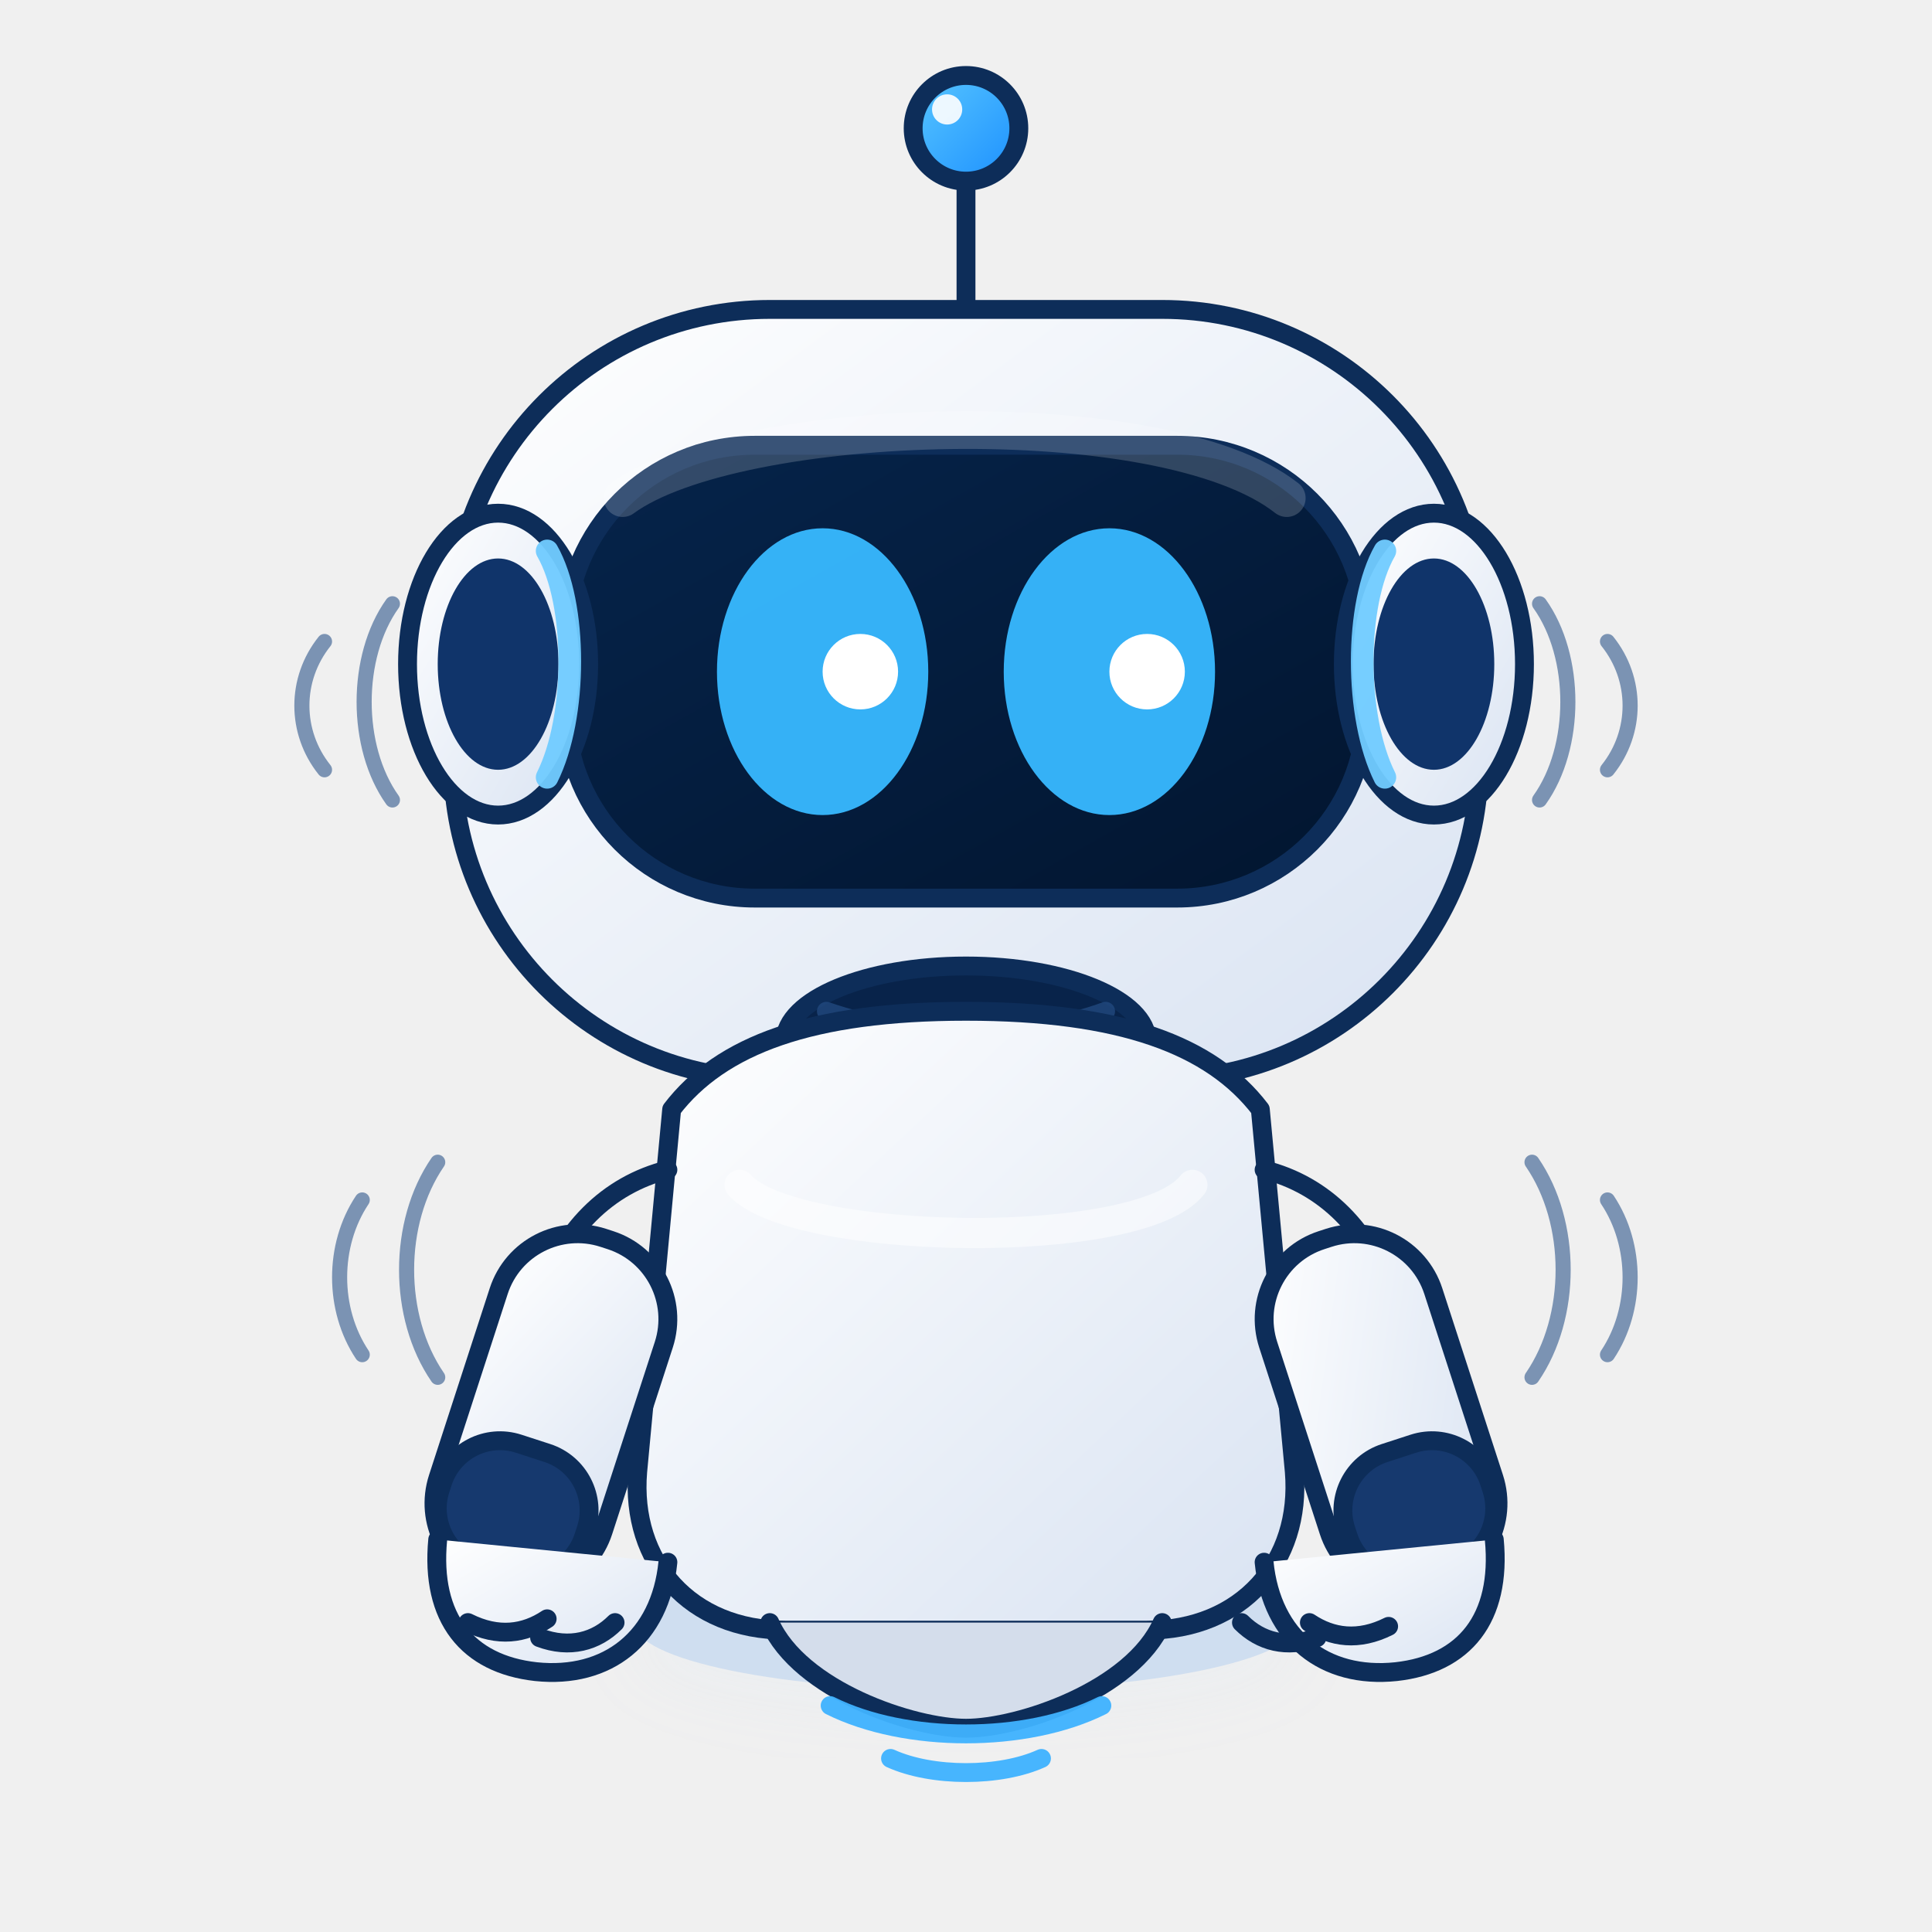
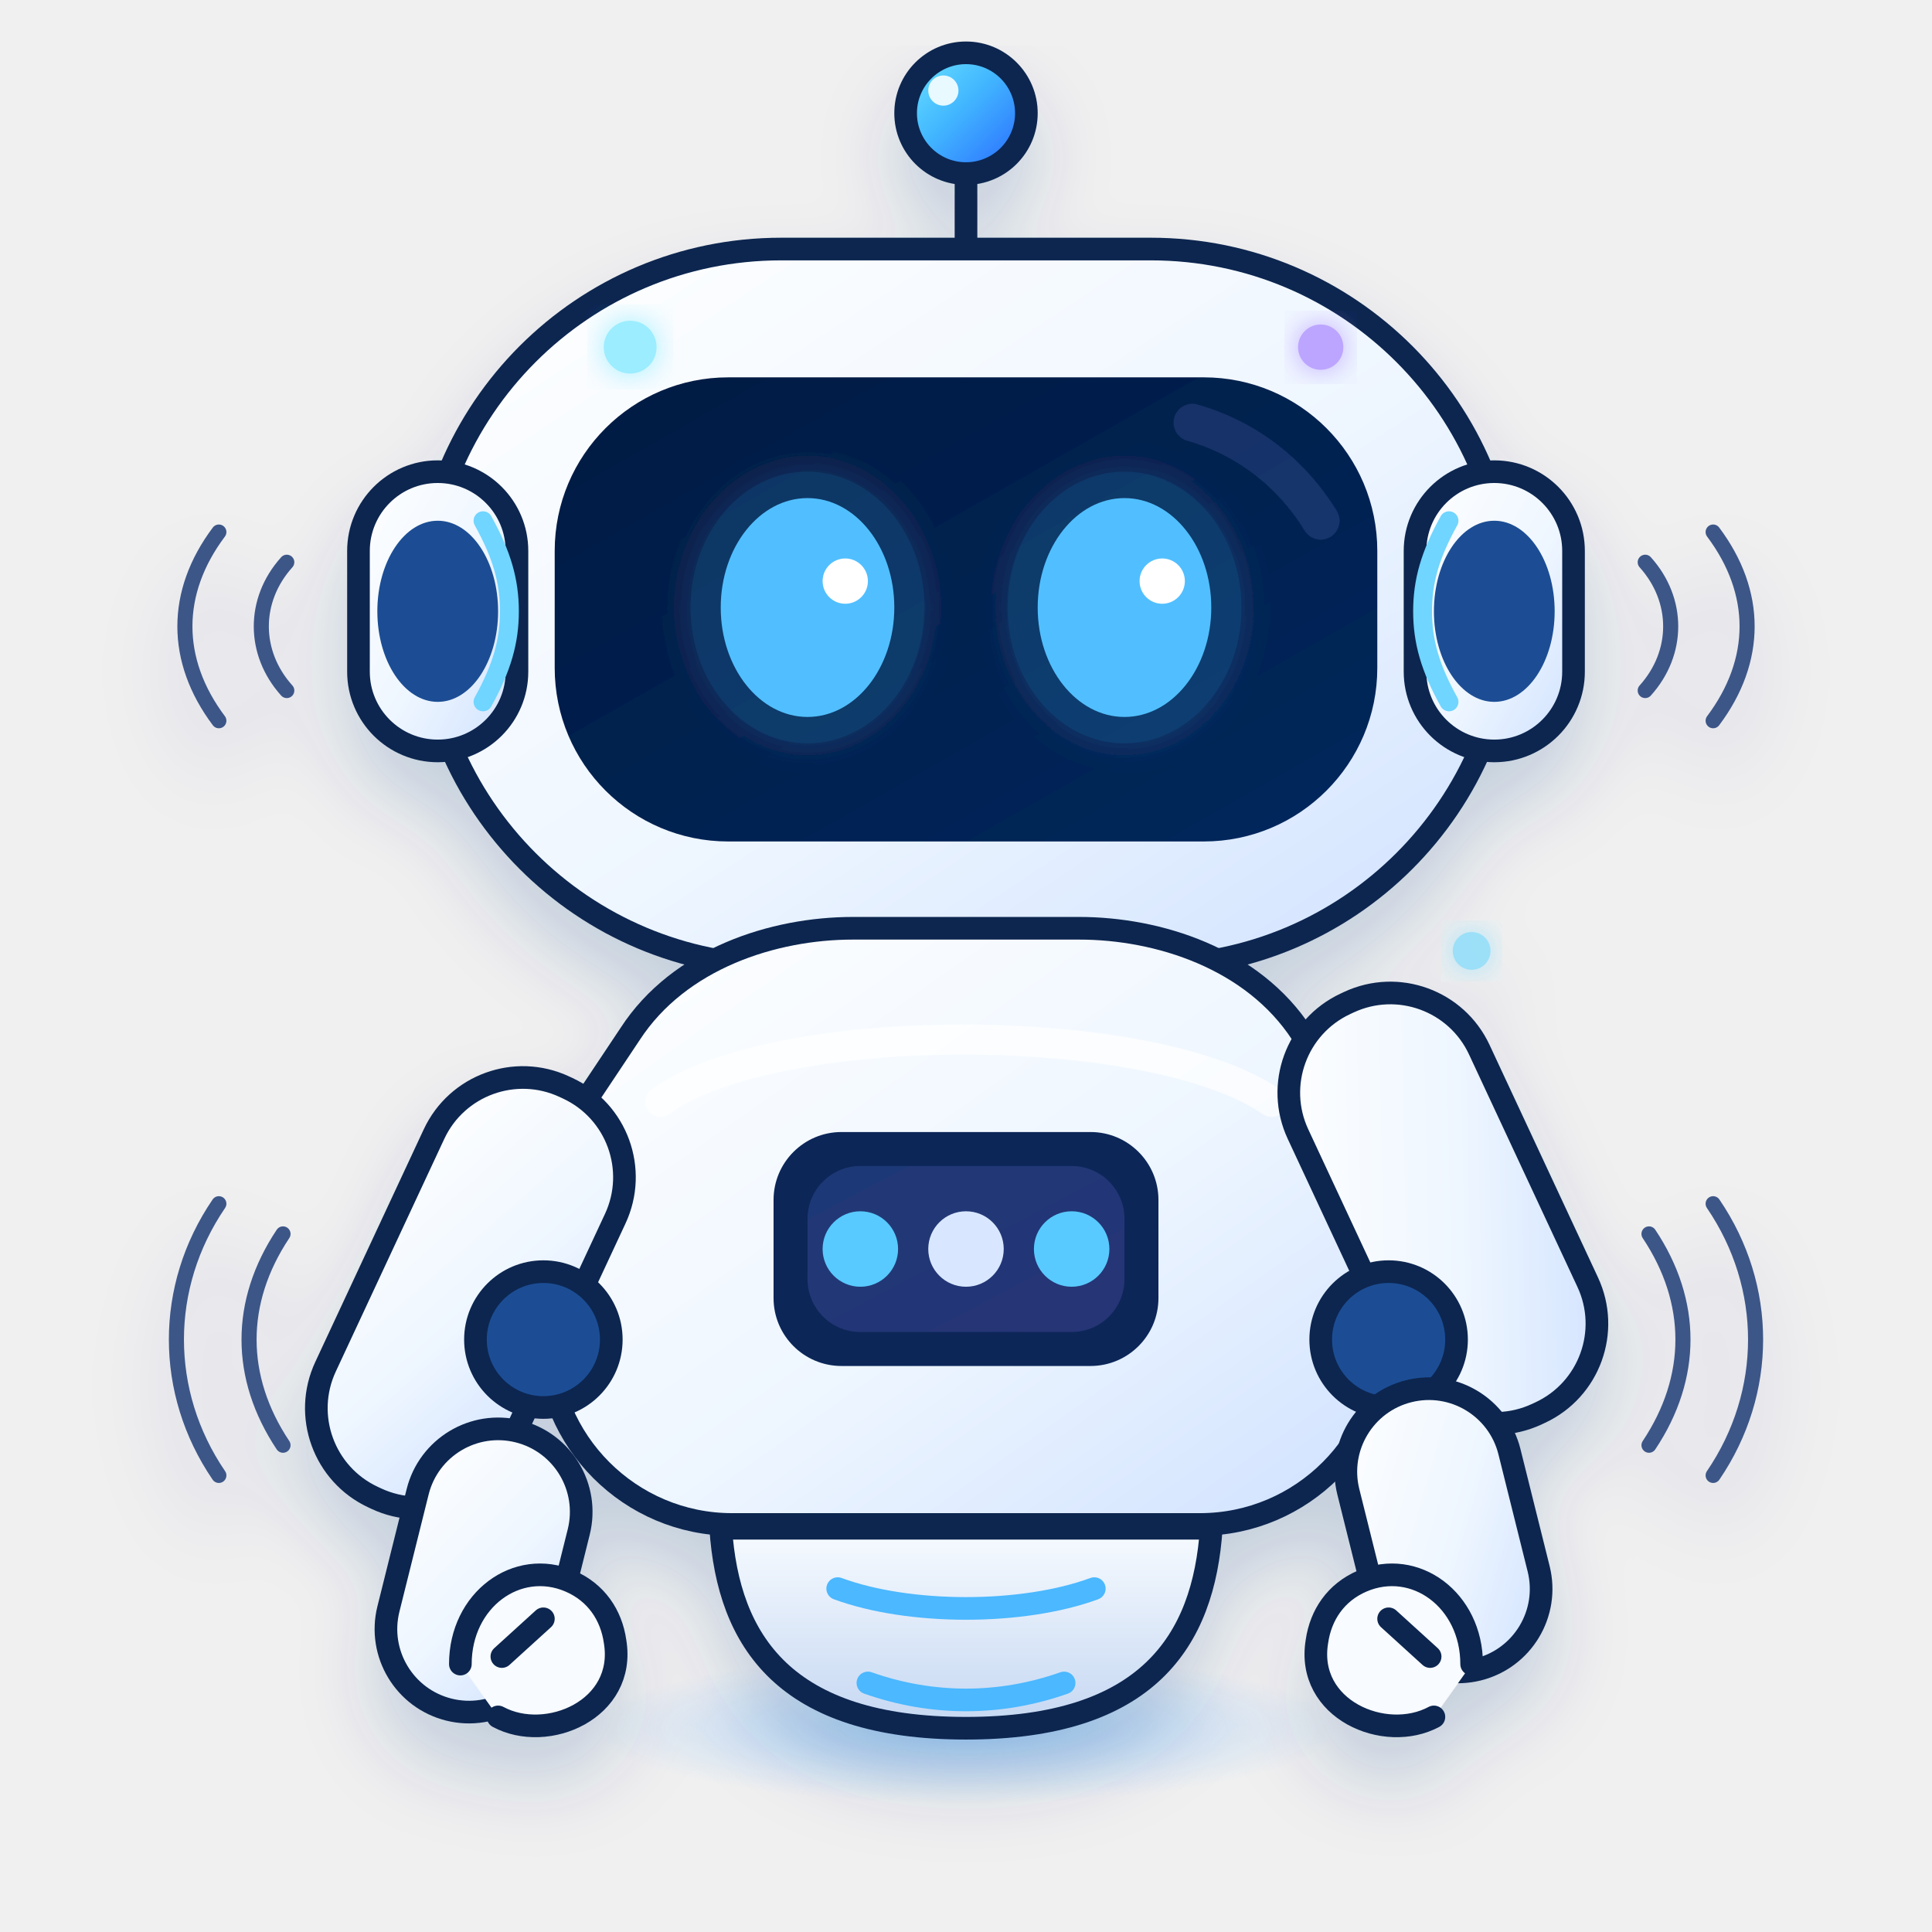
- <svg xmlns="http://www.w3.org/2000/svg" viewBox="0 0 512 512" width="512" height="512" role="img" aria-label="Animated AI robot thinking">
+ <svg xmlns="http://www.w3.org/2000/svg" width="512" height="512" viewBox="0 0 512 512" role="img" aria-label="Animated colorful AI robot thinking, moving eyes side to side and scratching its head">
  <defs>
    <linearGradient id="bodyGrad" x1="0" y1="0" x2="1" y2="1">
      <stop offset="0%" stop-color="#ffffff" />
-       <stop offset="100%" stop-color="#d9e3f2" />
+       <stop offset="55%" stop-color="#eef6ff" />
+       <stop offset="100%" stop-color="#cfe1ff" />
+     </linearGradient>
+     <linearGradient id="bodyShade" x1="0" y1="0" x2="0" y2="1">
+       <stop offset="0%" stop-color="#f7fbff" />
+       <stop offset="100%" stop-color="#c5d7f2" />
+     </linearGradient>
+     <linearGradient id="visorGrad" x1="0" y1="0" x2="1" y2="1">
+       <stop offset="0%" stop-color="#061a42" />
+       <stop offset="100%" stop-color="#03285d" />
    </linearGradient>
    <linearGradient id="blueGrad" x1="0" y1="0" x2="1" y2="1">
-       <stop offset="0%" stop-color="#59c7ff" />
-       <stop offset="100%" stop-color="#1b8fff" />
-     </linearGradient>
-     <linearGradient id="screenGrad" x1="0" y1="0" x2="1" y2="1">
-       <stop offset="0%" stop-color="#06244b" />
-       <stop offset="100%" stop-color="#02152f" />
-     </linearGradient>
-     <filter id="shadow" x="-50%" y="-50%" width="200%" height="200%">
-       <feGaussianBlur in="SourceAlpha" stdDeviation="8" />
-       <feOffset dx="0" dy="6" />
-       <feColorMatrix type="matrix" values="0 0 0 0 0.36 0 0 0 0 0.61 0 0 0 0 0.92 0 0 0 0.25 0" />
-       <feBlend in="SourceGraphic" />
+       <stop offset="0%" stop-color="#6ee7ff" />
+       <stop offset="45%" stop-color="#42b7ff" />
+       <stop offset="100%" stop-color="#2763ff" />
+     </linearGradient>
+     <linearGradient id="purpleGrad" x1="0" y1="0" x2="1" y2="1">
+       <stop offset="0%" stop-color="#7f8cff" />
+       <stop offset="100%" stop-color="#b46dff" />
+     </linearGradient>
+     <radialGradient id="shadowGrad" cx="50%" cy="50%" r="50%">
+       <stop offset="0%" stop-color="#6fb8ff" stop-opacity="0.55" />
+       <stop offset="100%" stop-color="#6fb8ff" stop-opacity="0" />
+     </radialGradient>
+     <filter id="softGlow" x="-30%" y="-30%" width="160%" height="160%">
+       <feGaussianBlur stdDeviation="4" result="blur" />
+       <feMerge>
+         <feMergeNode in="blur" />
+         <feMergeNode in="SourceGraphic" />
+       </feMerge>
    </filter>
-     <style>
-       .outline{stroke:#0d2d59;stroke-width:5;stroke-linecap:round;stroke-linejoin:round}
-       .thin{stroke:#486b99;stroke-width:4;stroke-linecap:round;fill:none}
-       .bob {
-         animation: bob 2.8s ease-in-out infinite;
-         transform-origin: 256px 255px;
-       }
-       .shadowAnim { animation: shadowPulse 2.8s ease-in-out infinite; transform-origin: 256px 430px; }
-       .pupils { animation: look 4.4s ease-in-out infinite; }
-       .armL { animation: armFloatL 2.8s ease-in-out infinite; transform-origin: 155px 310px; }
-       .armR { animation: armFloatR 2.8s ease-in-out infinite; transform-origin: 357px 310px; }
-       .linesL { animation: linePulse 1.6s ease-in-out infinite; }
-       .linesR { animation: linePulse 1.6s ease-in-out .25s infinite; }
-       @keyframes bob {
-         0%,100% { transform: translateY(0px); }
-         50% { transform: translateY(-10px); }
-       }
-       @keyframes shadowPulse {
-         0%,100% { transform: scaleX(1) scaleY(1); opacity:.26; }
-         50% { transform: scaleX(.85) scaleY(.78); opacity:.18; }
-       }
-       @keyframes look {
-         0%,12% { transform: translateX(0px); }
-         18%,34% { transform: translateX(12px); }
-         40%,58% { transform: translateX(-12px); }
-         64%,78% { transform: translateX(10px); }
-         84%,100% { transform: translateX(0px); }
-       }
-       @keyframes armFloatL {
-         0%,100% { transform: rotate(0deg) translateY(0px); }
-         50% { transform: rotate(4deg) translateY(-4px); }
-       }
-       @keyframes armFloatR {
-         0%,100% { transform: rotate(0deg) translateY(0px); }
-         50% { transform: rotate(-4deg) translateY(-4px); }
-       }
-       @keyframes linePulse {
-         0%,100% { opacity:.45; }
-         50% { opacity:1; }
-       }
-     </style>
+     <filter id="drop" x="-30%" y="-30%" width="160%" height="160%">
+       <feDropShadow dx="0" dy="12" stdDeviation="10" flood-color="#123f85" flood-opacity="0.18" />
+     </filter>
  </defs>
-   <ellipse class="shadowAnim" cx="256" cy="430" rx="88" ry="18" fill="#6ca7ee" opacity=".25" filter="url(#shadow)" />
-   <g class="bob">
-     <g class="linesL thin" opacity=".7">
-       <path d="M86 170c-8 10-8 24 0 34" />
-       <path d="M104 160c-10 14-10 38 0 52" />
-       <path d="M96 318c-8 12-8 29 0 41" />
-       <path d="M116 308c-11 16-11 41 0 57" />
-     </g>
-     <g class="linesR thin" opacity=".7">
-       <path d="M426 170c8 10 8 24 0 34" />
-       <path d="M408 160c10 14 10 38 0 52" />
-       <path d="M426 318c8 12 8 29 0 41" />
-       <path d="M406 308c11 16 11 41 0 57" />
-     </g>
-     <line x1="256" y1="84" x2="256" y2="48" class="outline" />
-     <circle cx="256" cy="34" r="14" fill="url(#blueGrad)" class="outline" />
-     <circle cx="251" cy="29" r="4" fill="#ffffff" opacity=".9" />
-     <g>
-       <rect x="120" y="82" rx="84" ry="84" width="272" height="204" fill="url(#bodyGrad)" class="outline" />
-       <rect x="150" y="118" rx="50" ry="50" width="212" height="120" fill="url(#screenGrad)" />
-       <rect x="150" y="118" rx="50" ry="50" width="212" height="120" fill="none" class="outline" />
-       <path d="M165 132c30-22 143-26 176 0" fill="none" stroke="#ffffff" stroke-opacity=".18" stroke-width="10" stroke-linecap="round" />
-       <g>
-         <ellipse cx="132" cy="176" rx="24" ry="40" fill="url(#bodyGrad)" class="outline" />
-         <ellipse cx="132" cy="176" rx="16" ry="28" fill="#10346a" />
-         <path d="M145 146c8 14 8 44 0 60" fill="none" stroke="#70ccff" stroke-width="6" stroke-linecap="round" opacity=".95" />
-       </g>
-       <g>
-         <ellipse cx="380" cy="176" rx="24" ry="40" fill="url(#bodyGrad)" class="outline" />
-         <ellipse cx="380" cy="176" rx="16" ry="28" fill="#10346a" />
-         <path d="M367 146c-8 14-8 44 0 60" fill="none" stroke="#70ccff" stroke-width="6" stroke-linecap="round" opacity=".95" />
-       </g>
-       <g>
-         <ellipse cx="218" cy="178" rx="28" ry="38" fill="#38b9ff" opacity=".95" />
-         <ellipse cx="294" cy="178" rx="28" ry="38" fill="#38b9ff" opacity=".95" />
-         <g class="pupils">
-           <circle cx="228" cy="178" r="10" fill="#ffffff" />
-           <circle cx="304" cy="178" r="10" fill="#ffffff" />
+   <style>
+     .outline{stroke:#0b2550;stroke-width:6;stroke-linecap:round;stroke-linejoin:round}
+     .line{fill:none;stroke:#3c5788;stroke-width:4;stroke-linecap:round}
+     .hoverLine{fill:none;stroke:#4bb8ff;stroke-width:6;stroke-linecap:round}
+     .robot{transform-origin:256px 255px;animation:floatBody 3.2s ease-in-out infinite}
+     .headAll{transform-origin:256px 160px;animation:headThink 18s ease-in-out infinite}
+     .torsoAll{transform-origin:256px 330px;animation:torsoThink 18s ease-in-out infinite}
+     .leftArm{transform-origin:196px 286px;animation:leftUpper 18s ease-in-out infinite}
+     .leftFore{transform-origin:144px 390px;animation:leftLower 18s ease-in-out infinite}
+     .rightArm{transform-origin:316px 286px;animation:rightUpper 18s ease-in-out infinite}
+     .rightFore{transform-origin:368px 390px;animation:rightLower 18s ease-in-out infinite}
+     .rightArmNormal{animation:rightArmFade 18s linear infinite}
+     .scratchPose{opacity:0;animation:scratchPoseShow 18s linear infinite;transform-origin:312px 170px}
+     .scratchPose .handWiggle{transform-origin:335px 118px;animation:scratchWiggle 1.0s ease-in-out infinite}
+     .scratchMarks{opacity:0;animation:scratchMarks 18s linear infinite}
+     .eyes{animation:blink 6.8s infinite;transform-origin:256px 161px}
+     .pupils{animation:thinkingLook 10s ease-in-out infinite}
+     .dot1{animation:typing 1.0s ease-in-out infinite}
+     .dot2{animation:typing 1.0s ease-in-out infinite .18s}
+     .dot3{animation:typing 1.0s ease-in-out infinite .36s}
+     .shadow{transform-origin:256px 458px;animation:shadowPulse 3.2s ease-in-out infinite}
+     .sparkA{animation:glowPulse 1.6s ease-in-out infinite}
+     .sparkB{animation:glowPulse 1.6s ease-in-out infinite .8s}
+     .mark1{animation:markPulse 1.4s ease-in-out infinite}
+     .mark2{animation:markPulse 1.4s ease-in-out infinite .35s}
+     .mark3{animation:markPulse 1.4s ease-in-out infinite .15s}
+     .mark4{animation:markPulse 1.4s ease-in-out infinite .65s}
+     .eyeGlow{animation:eyeAura 2.2s ease-in-out infinite}
+     .antennaGlow{animation:eyeAura 2.8s ease-in-out infinite}
+ 
+     @keyframes floatBody{0%,100%{transform:translateY(0)}50%{transform:translateY(-10px)}}
+     @keyframes shadowPulse{0%,100%{transform:scaleX(1);opacity:.3}50%{transform:scaleX(.86);opacity:.16}}
+     @keyframes blink{0%,5%,11%,57%,100%{transform:scaleY(1)}6%,7%,58%,59%{transform:scaleY(.08)}}
+     @keyframes glowPulse{0%,100%{opacity:.35}50%{opacity:1}}
+     @keyframes eyeAura{0%,100%{opacity:.35}50%{opacity:.8}}
+     @keyframes markPulse{0%,100%{opacity:.18}50%{opacity:.92}}
+     @keyframes typing{0%,100%{transform:translateY(0);opacity:.5}50%{transform:translateY(-8px);opacity:1}}
+ 
+     @keyframes thinkingLook{
+       0%,8%{transform:translate(0,0)}
+       12%,18%{transform:translate(10px,0)}
+       22%,28%{transform:translate(-10px,0)}
+       32%,36%{transform:translate(7px,-7px)}
+       40%,44%{transform:translate(-7px,-7px)}
+       48%,54%{transform:translate(11px,0)}
+       58%,64%{transform:translate(-11px,0)}
+       68%,72%{transform:translate(6px,-6px)}
+       76%,80%{transform:translate(-6px,-6px)}
+       84%,92%{transform:translate(8px,0)}
+       100%{transform:translate(0,0)}
+     }
+ 
+     @keyframes headThink{
+       0%,8%{transform:rotate(0deg) translate(0,0)}
+       12%,18%{transform:rotate(9deg) translate(3px,-1px)}
+       22%,28%{transform:rotate(-10deg) translate(-3px,-1px)}
+       30%,38%{transform:rotate(12deg) translate(3px,-5px)}
+       42%,48%{transform:rotate(-8deg) translate(-2px,-3px)}
+       52%,58%{transform:rotate(7deg) translate(2px,0)}
+       62%,68%{transform:rotate(-12deg) translate(-4px,-3px)}
+       72%,78%{transform:rotate(10deg) translate(3px,-4px)}
+       82%,90%{transform:rotate(-7deg) translate(-2px,-2px)}
+       100%{transform:rotate(0deg) translate(0,0)}
+     }
+ 
+     @keyframes torsoThink{
+       0%,100%{transform:rotate(0deg) translate(0,0)}
+       14%,18%{transform:rotate(2deg) translate(4px,0)}
+       24%,28%{transform:rotate(-2deg) translate(-4px,0)}
+       32%,38%{transform:rotate(3deg) translate(5px,-1px)}
+       42%,48%{transform:rotate(-2deg) translate(-3px,-1px)}
+       54%,60%{transform:rotate(2deg) translate(3px,1px)}
+       64%,68%{transform:rotate(-2deg) translate(-3px,1px)}
+       74%,80%{transform:rotate(2deg) translate(4px,0)}
+       84%,90%{transform:rotate(-2deg) translate(-4px,0)}
+     }
+ 
+     @keyframes leftUpper{
+       0%,14%{transform:rotate(0deg)}
+       18%,24%{transform:rotate(6deg)}
+       28%,34%{transform:rotate(-8deg)}
+       38%,44%{transform:rotate(5deg)}
+       48%,56%{transform:rotate(-5deg)}
+       60%,68%{transform:rotate(9deg)}
+       72%,78%{transform:rotate(-9deg)}
+       82%,90%{transform:rotate(5deg)}
+       100%{transform:rotate(0deg)}
+     }
+     @keyframes leftLower{
+       0%,16%{transform:rotate(0deg)}
+       20%,26%{transform:rotate(-8deg)}
+       30%,36%{transform:rotate(11deg)}
+       40%,46%{transform:rotate(-8deg)}
+       50%,58%{transform:rotate(8deg)}
+       62%,70%{transform:rotate(-12deg)}
+       74%,80%{transform:rotate(10deg)}
+       84%,90%{transform:rotate(-6deg)}
+       100%{transform:rotate(0deg)}
+     }
+ 
+     @keyframes rightUpper{
+       0%,18%{transform:rotate(0deg)}
+       22%,27%{transform:rotate(-18deg)}
+       29%,44%{transform:rotate(-74deg) translate(2px,-6px)}
+       48%,58%{transform:rotate(-10deg)}
+       62%,70%{transform:rotate(8deg)}
+       74%,82%{transform:rotate(-18deg)}
+       86%,92%{transform:rotate(8deg)}
+       100%{transform:rotate(0deg)}
+     }
+     @keyframes rightLower{
+       0%,20%{transform:rotate(0deg)}
+       24%,28%{transform:rotate(-18deg)}
+       30%,44%{transform:rotate(-42deg) translate(-8px,-8px)}
+       48%,58%{transform:rotate(8deg)}
+       62%,70%{transform:rotate(-10deg)}
+       74%,82%{transform:rotate(14deg)}
+       86%,92%{transform:rotate(-8deg)}
+       100%{transform:rotate(0deg)}
+     }
+ 
+     @keyframes rightArmFade{
+       0%,28.5%,45.5%,100%{opacity:1}
+       29.5%,44.5%{opacity:0}
+     }
+     @keyframes scratchPoseShow{
+       0%,28.5%,45.5%,100%{opacity:0}
+       29.5%,44.5%{opacity:1}
+     }
+     @keyframes scratchWiggle{
+       0%,100%{transform:rotate(0deg) translate(0,0)}
+       25%{transform:rotate(-6deg) translate(-1px,-2px)}
+       50%{transform:rotate(4deg) translate(2px,1px)}
+       75%{transform:rotate(-5deg) translate(-1px,-1px)}
+     }
+     @keyframes scratchMarks{
+       0%,30%,44%,100%{opacity:0}
+       31%,43%{opacity:1}
+     }
+   </style>
+   <ellipse class="shadow" cx="256" cy="458" rx="98" ry="20" fill="url(#shadowGrad)" />
+   <g class="robot" filter="url(#drop)">
+     <g class="headAll">
+       <line x1="256" y1="79" x2="256" y2="44" class="outline" />
+       <circle cx="256" cy="30" r="16" fill="url(#blueGrad)" class="outline antennaGlow" />
+       <circle cx="250" cy="24" r="4" fill="#e8f9ff" />
+       <rect x="112" y="66" width="288" height="190" rx="95" fill="url(#bodyGrad)" class="outline" />
+       <rect x="147" y="100" width="218" height="123" rx="46" fill="url(#visorGrad)" />
+       <ellipse class="eyeGlow" cx="214" cy="161" rx="31" ry="36" fill="#50bfff" opacity=".16" filter="url(#softGlow)" />
+       <ellipse class="eyeGlow" cx="298" cy="161" rx="31" ry="36" fill="#50bfff" opacity=".16" filter="url(#softGlow)" />
+       <path d="M316 112C330 116 342 125 350 138" stroke="#3762ab" stroke-width="10" stroke-linecap="round" opacity=".28" fill="none" />
+       <rect x="95" y="125" width="42" height="74" rx="21" fill="url(#bodyGrad)" class="outline" />
+       <ellipse cx="116" cy="162" rx="16" ry="24" fill="#1a4d94" />
+       <path d="M128 138C133 147 135 154 135 162C135 170 133 177 128 186" stroke="#6fd5ff" stroke-width="5" stroke-linecap="round" fill="none" />
+       <rect x="375" y="125" width="42" height="74" rx="21" fill="url(#bodyGrad)" class="outline" />
+       <ellipse cx="396" cy="162" rx="16" ry="24" fill="#1a4d94" />
+       <path d="M384 138C379 147 377 154 377 162C377 170 379 177 384 186" stroke="#6fd5ff" stroke-width="5" stroke-linecap="round" fill="none" />
+       <g class="eyes">
+         <ellipse cx="214" cy="161" rx="23" ry="29" fill="#51bfff" />
+         <ellipse cx="298" cy="161" rx="23" ry="29" fill="#51bfff" />
+       </g>
+       <g class="pupils">
+         <circle cx="224" cy="154" r="6" fill="#fff" />
+         <circle cx="308" cy="154" r="6" fill="#fff" />
+       </g>
+       <g class="scratchMarks">
+         <path d="M328 82L341 96" class="line" />
+         <path d="M339 75L352 91" class="line" />
+         <path d="M350 72L360 85" class="line" />
+       </g>
+     </g>
+     <g class="torsoAll">
+       <rect x="206" y="245" width="100" height="24" rx="12" fill="#082451" />
+       <path d="M218 251H294" stroke="#4068ae" stroke-width="8" stroke-linecap="round" opacity=".5" fill="none" />
+       <path d="M167 274C180 254 205 246 226 246H286C307 246 332 254 345 274L355 289C363 301 367 315 367 330V355C367 382 345 404 318 404H194C167 404 145 382 145 355V330C145 315 149 301 157 289L167 274Z" fill="url(#bodyGrad)" class="outline" />
+       <path d="M175 292C205 270 305 270 337 292" fill="none" stroke="#fff" stroke-opacity=".7" stroke-width="8" stroke-linecap="round" />
+       <rect x="205" y="300" width="102" height="62" rx="18" fill="#082758" />
+       <rect x="214" y="309" width="84" height="44" rx="14" fill="url(#purpleGrad)" opacity=".18" />
+       <circle class="dot1" cx="228" cy="331" r="10" fill="#59caff" />
+       <circle class="dot2" cx="256" cy="331" r="10" fill="#d8e7ff" />
+       <circle class="dot3" cx="284" cy="331" r="10" fill="#59caff" />
+       <path d="M191 405H321C319 435 304 458 256 458C208 458 193 435 191 405Z" fill="url(#bodyShade)" class="outline" />
+     </g>
+     <g class="leftArm">
+       <rect x="126" y="277" width="53" height="120" rx="26" transform="rotate(25 126 277)" fill="url(#bodyGrad)" class="outline" />
+       <circle cx="144" cy="355" r="18" fill="#1a4d94" class="outline" />
+       <g class="leftFore">
+         <rect x="116" y="374" width="44" height="76" rx="22" transform="rotate(14 116 374)" fill="url(#bodyGrad)" class="outline" />
+         <path d="M122 441C122 424 137 413 151 419C158 422 162 428 163 435C166 453 145 462 132 455" fill="#f8fbff" class="outline" />
+         <path d="M144 429L133 439" class="outline" fill="none" />
+       </g>
+     </g>
+     <g class="rightArmNormal">
+       <g class="rightArm">
+         <rect x="333" y="277" width="53" height="120" rx="26" transform="rotate(-25 333 277)" fill="url(#bodyGrad)" class="outline" />
+         <circle cx="368" cy="355" r="18" fill="#1a4d94" class="outline" />
+         <g class="rightFore">
+           <rect x="352" y="374" width="44" height="76" rx="22" transform="rotate(-14 352 374)" fill="url(#bodyGrad)" class="outline" />
+           <path d="M390 441C390 424 375 413 361 419C354 422 350 428 349 435C346 453 367 462 380 455" fill="#f8fbff" class="outline" />
+           <path d="M368 429L379 439" class="outline" fill="none" />
        </g>
      </g>
    </g>
-     <g>
-       <ellipse cx="256" cy="276" rx="48" ry="20" fill="#08234a" class="outline" />
-       <path d="M219 268c23 8 52 8 74 0" fill="none" stroke="#21497e" stroke-width="5" stroke-linecap="round" opacity=".8" />
-     </g>
-     <g>
-       <path d="M178 294c13-17 37-26 78-26s65 9 78 26l9 96c2 24-14 42-39 42H208c-25 0-41-18-39-42z" fill="url(#bodyGrad)" class="outline" />
-       <path d="M196 314c14 16 106 18 120 0" fill="none" stroke="#ffffff" stroke-opacity=".5" stroke-width="8" stroke-linecap="round" />
-       <path d="M204 430c8 18 38 28 52 28s44-10 52-28" fill="#d4ddeb" class="outline" />
-     </g>
-     <g class="armL">
-       <path d="M177 310c-16 4-28 16-34 34" fill="none" class="outline" />
-       <rect x="123" y="326" width="46" height="96" rx="22" fill="url(#bodyGrad)" class="outline" transform="rotate(18 146 374)" />
-       <rect x="116" y="383" width="40" height="34" rx="16" fill="#16396e" class="outline" transform="rotate(18 136 400)" />
-       <path d="M116 408c-2 21 8 33 26 35 19 2 33-9 35-29" fill="url(#bodyGrad)" class="outline" />
-       <path d="M124 430c8 4 15 3 21-1" fill="none" class="outline" />
-       <path d="M143 434c8 3 15 1 20-4" fill="none" class="outline" />
-     </g>
-     <g class="armR">
-       <path d="M335 310c16 4 28 16 34 34" fill="none" class="outline" />
-       <rect x="343" y="326" width="46" height="96" rx="22" fill="url(#bodyGrad)" class="outline" transform="rotate(-18 366 374)" />
-       <rect x="356" y="383" width="40" height="34" rx="16" fill="#16396e" class="outline" transform="rotate(-18 376 400)" />
-       <path d="M335 414c2 20 16 31 35 29 18-2 28-14 26-35" fill="url(#bodyGrad)" class="outline" />
-       <path d="M347 430c6 4 13 5 21 1" fill="none" class="outline" />
-       <path d="M329 430c5 5 12 7 20 4" fill="none" class="outline" />
-     </g>
-     <g opacity=".95">
-       <path d="M220 452c20 10 52 10 72 0" fill="none" stroke="#3fb2ff" stroke-width="5" stroke-linecap="round">
-         <animate attributeName="opacity" values="0.4;1;0.4" dur="1.4s" repeatCount="indefinite" />
-       </path>
-       <path d="M236 466c11 5 29 5 40 0" fill="none" stroke="#3fb2ff" stroke-width="5" stroke-linecap="round">
-         <animate attributeName="opacity" values="1;0.35;1" dur="1.4s" repeatCount="indefinite" />
-       </path>
-     </g>
+     <g class="scratchPose">
+       <g transform="translate(0,-2)">
+         <rect x="318" y="250" width="48" height="108" rx="24" transform="rotate(-92 318 250)" fill="url(#bodyGrad)" class="outline" />
+         <circle cx="333" cy="203" r="17" fill="#1a4d94" class="outline" />
+         <g class="handWiggle">
+           <rect x="313" y="120" width="42" height="88" rx="21" transform="rotate(-18 313 120)" fill="url(#bodyGrad)" class="outline" />
+           <path d="M352 117C360 129 360 144 352 155C344 165 331 171 319 165C308 160 305 149 308 139C312 125 334 112 352 117Z" fill="#f9fcff" class="outline" />
+           <path d="M334 128L343 139" class="outline" fill="none" />
+           <path d="M323 132L333 143" class="line" />
+         </g>
+       </g>
+     </g>
+     <path class="line mark1" d="M76 149C67 159 67 173 76 183" />
+     <path class="line mark2" d="M58 141C46 157 46 175 58 191" />
+     <path class="line mark3" d="M436 149C445 159 445 173 436 183" />
+     <path class="line mark4" d="M454 141C466 157 466 175 454 191" />
+     <path class="line mark2" d="M75 327C63 345 63 365 75 383" />
+     <path class="line mark1" d="M58 319C43 341 43 369 58 391" />
+     <path class="line mark4" d="M437 327C449 345 449 365 437 383" />
+     <path class="line mark3" d="M454 319C469 341 469 369 454 391" />
+     <circle cx="167" cy="92" r="7" fill="#7ce8ff" opacity=".75" class="sparkA" filter="url(#softGlow)" />
+     <circle cx="350" cy="92" r="6" fill="#a581ff" opacity=".7" class="sparkB" filter="url(#softGlow)" />
+     <circle cx="390" cy="252" r="5" fill="#66d6ff" opacity=".6" class="sparkA" filter="url(#softGlow)" />
+     <path class="hoverLine sparkA" d="M222 421C241 428 271 428 290 421" />
+     <path class="hoverLine sparkB" d="M230 446C247 452 265 452 282 446" />
  </g>
</svg>
